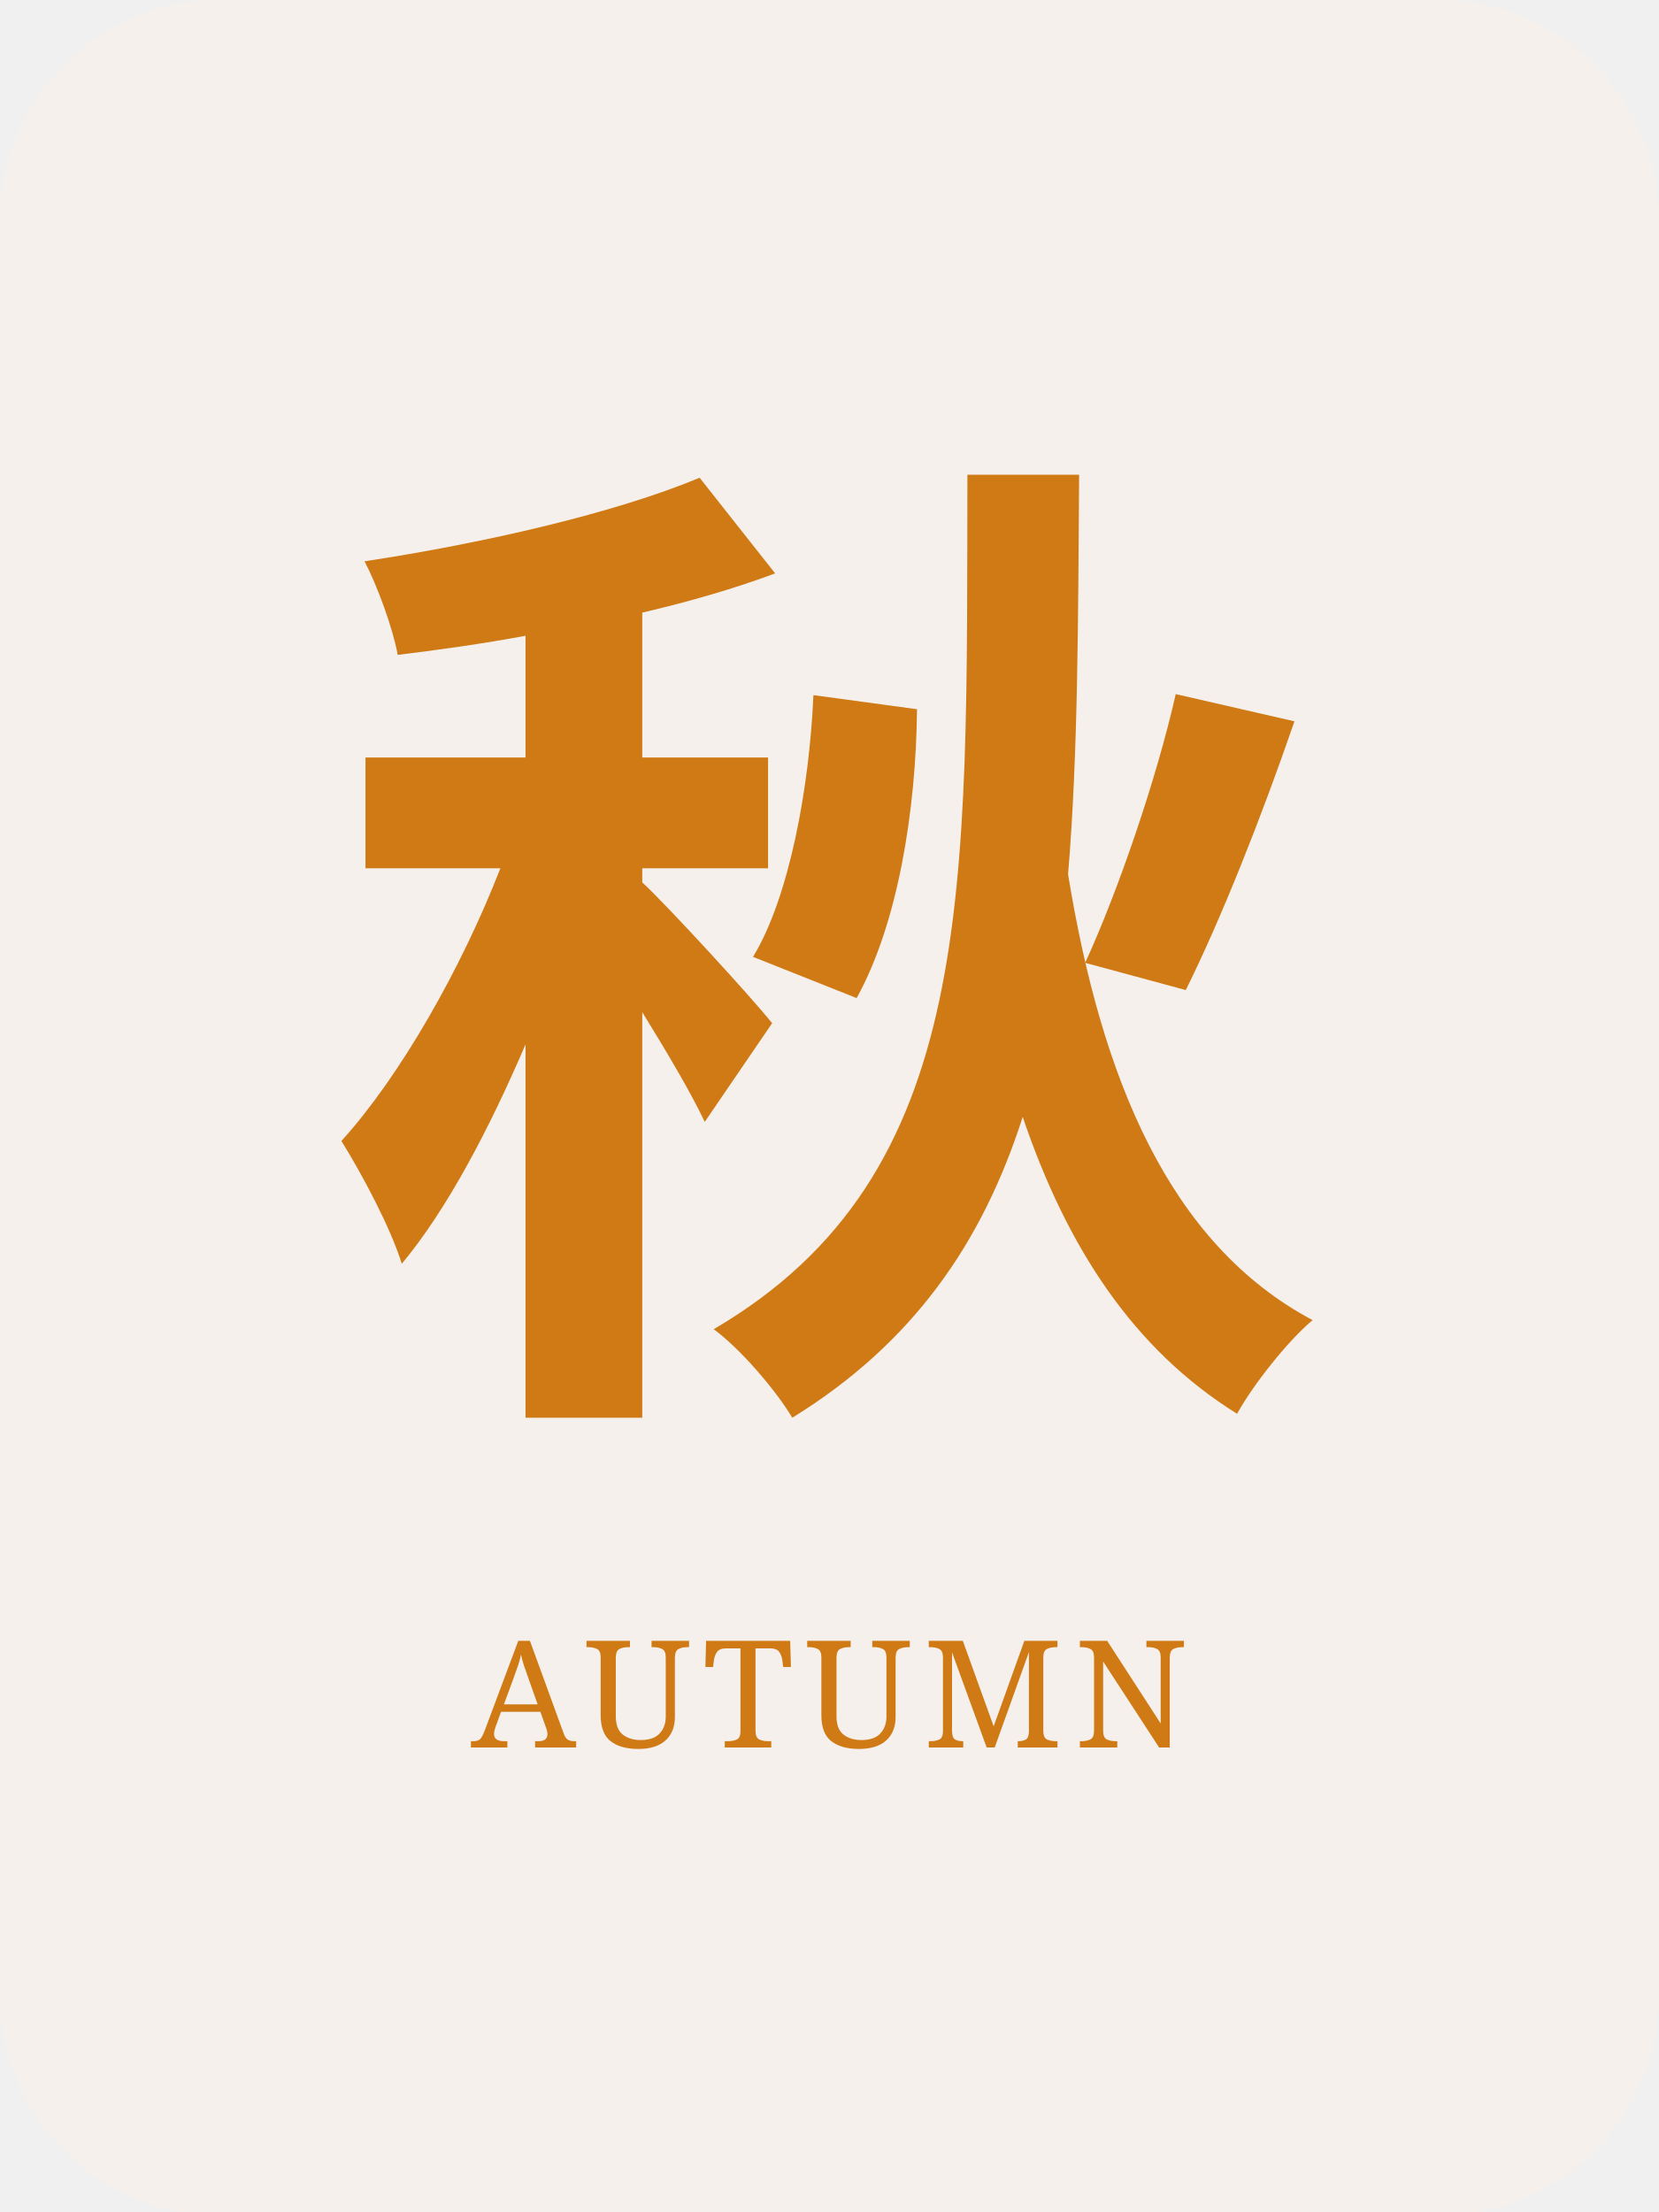
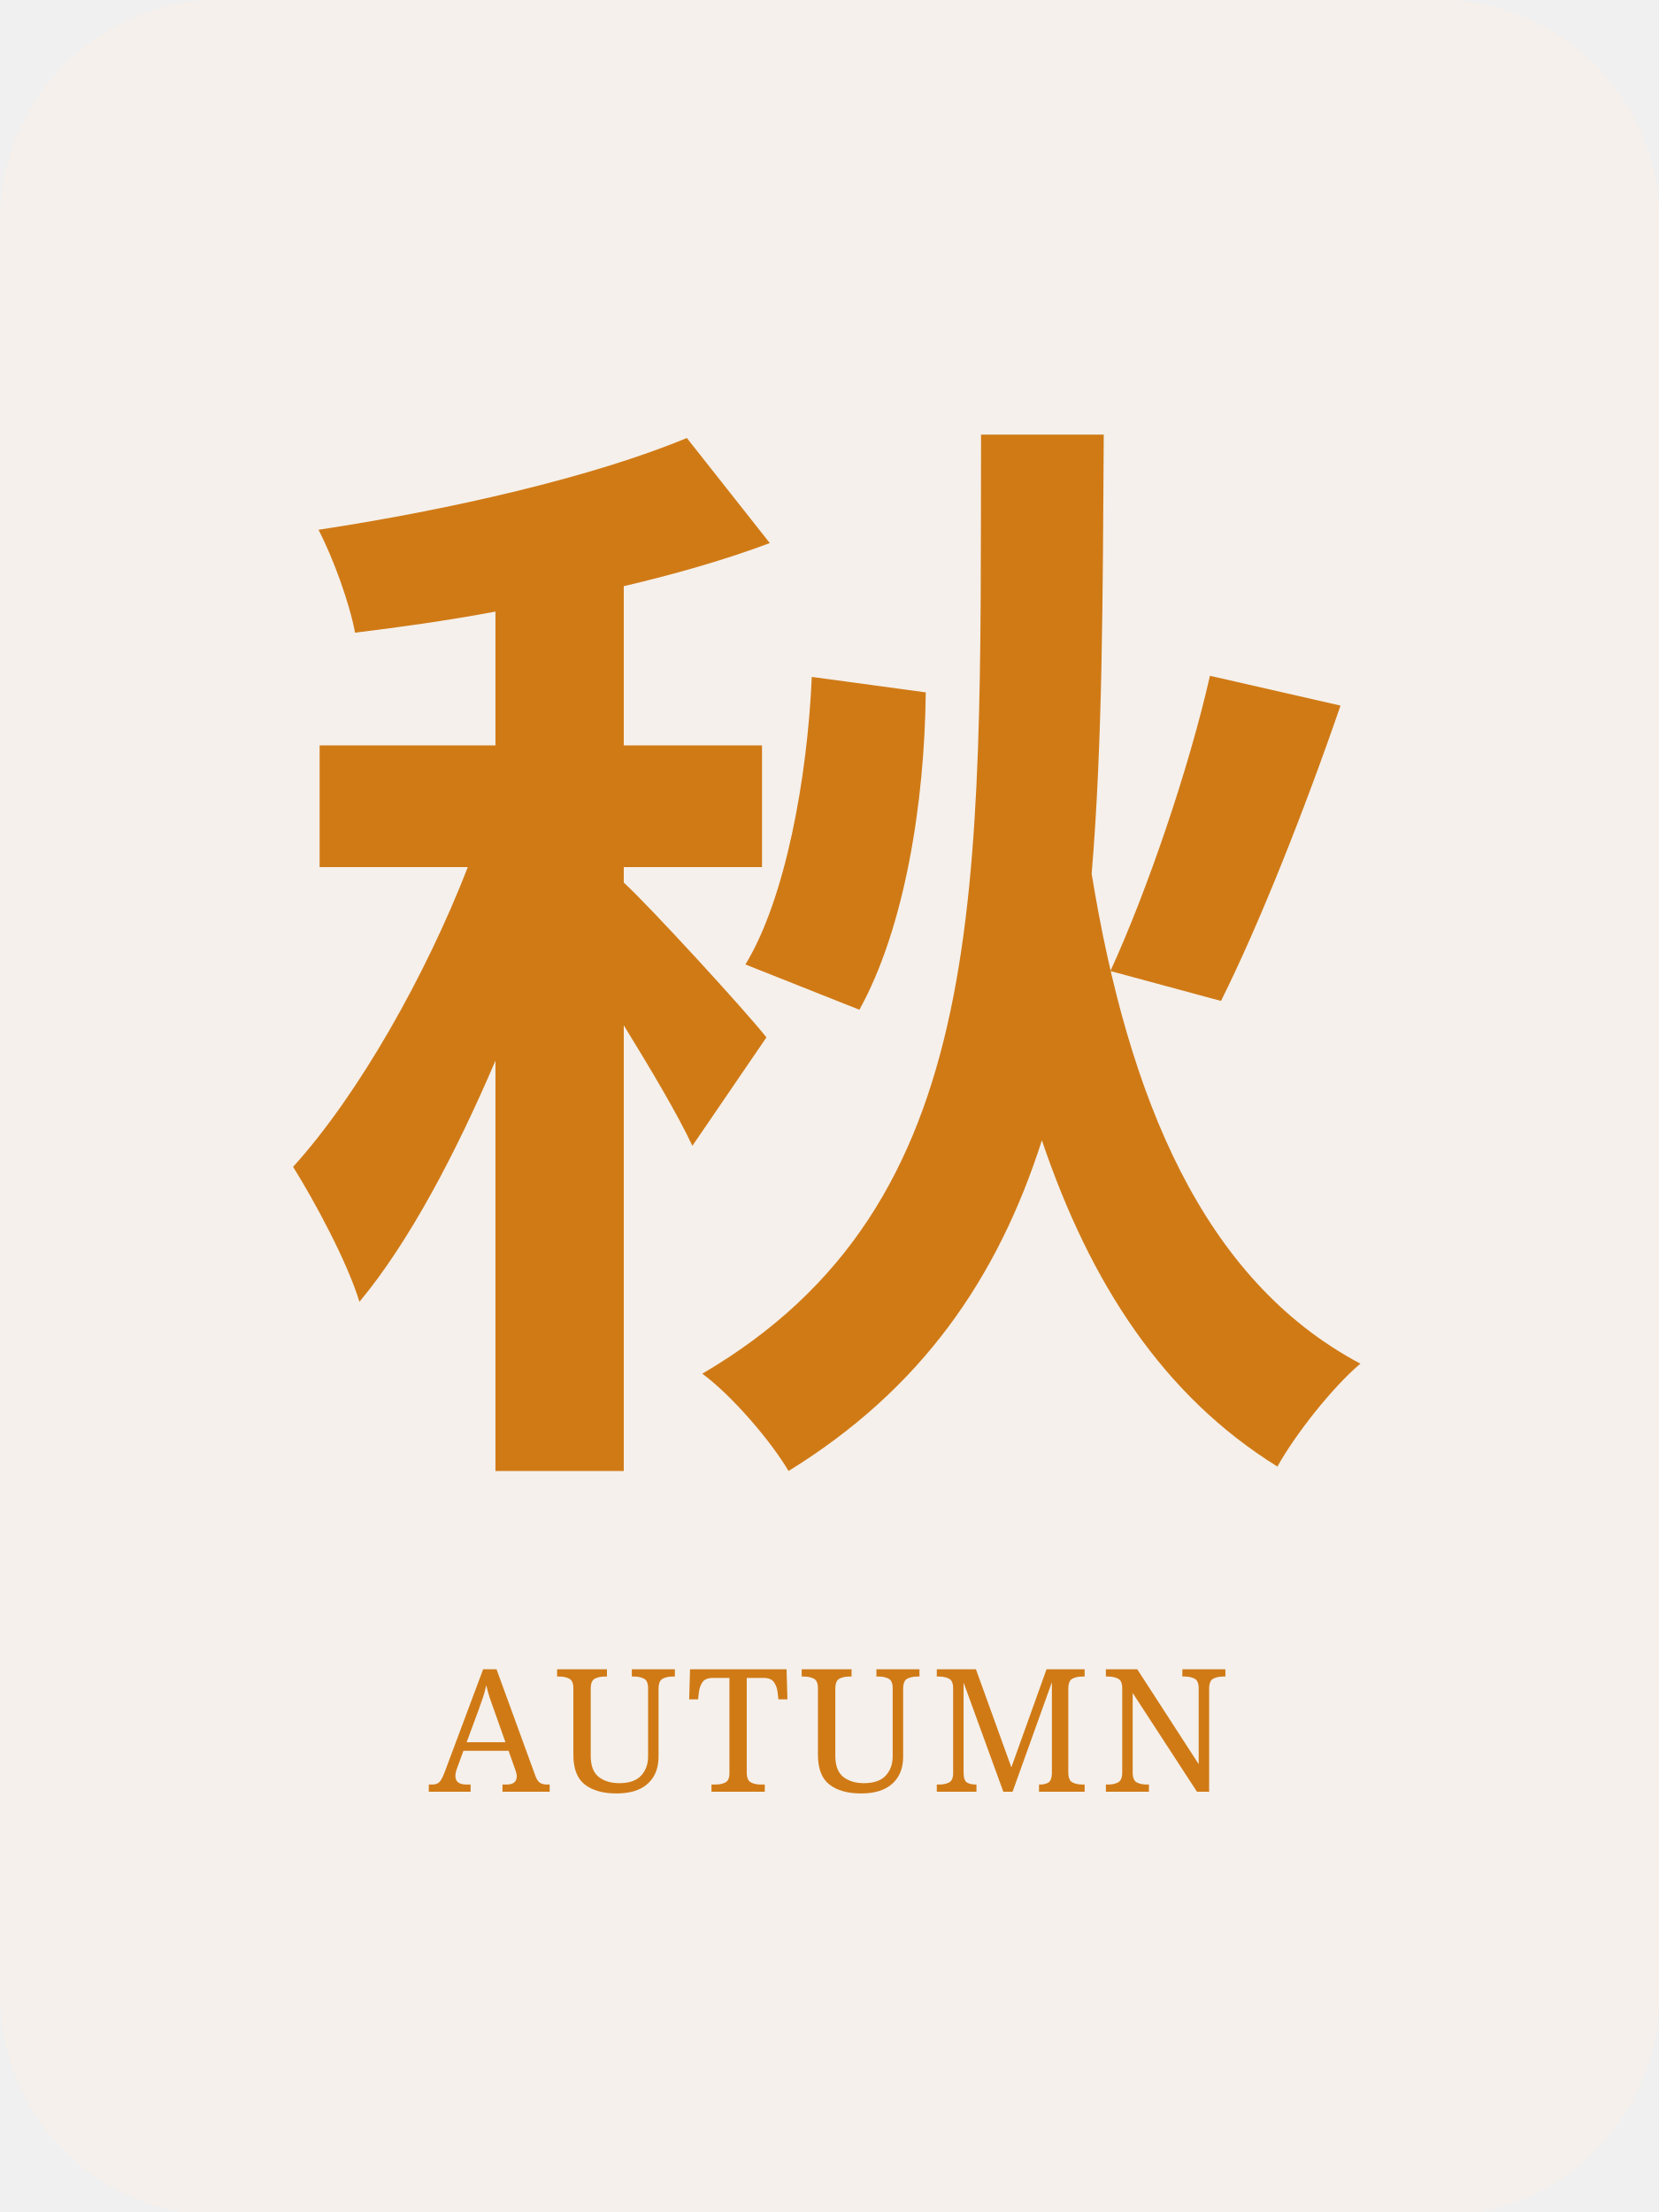
<svg xmlns="http://www.w3.org/2000/svg" xmlns:ns1="http://www.openswatchbook.org/uri/2009/osb" width="300" height="400" viewBox="0 0 300 400" id="svg2" version="1.1">
  <defs id="defs4">
    <linearGradient id="linearGradient10055" ns1:paint="solid">
      <stop style="stop-color:#000000;stop-opacity:1;" offset="0" id="stop10057" />
    </linearGradient>
    <marker orient="auto" refY="0" refX="0" id="Arrow1Lstart" style="overflow:visible">
      <path id="path4978" d="M 0,0 5,-5 -12.5,0 5,5 0,0 Z" style="fill:#000000;fill-opacity:1;fill-rule:evenodd;stroke:#ff5c00;stroke-width:1pt;stroke-opacity:1" transform="matrix(0.8,0,0,0.8,10,0)" />
    </marker>
    <clipPath clipPathUnits="userSpaceOnUse" id="clipPath4243">
      <circle style="opacity:1;fill:#000000;fill-opacity:0.297;fill-rule:nonzero;stroke:#000000;stroke-width:19.133;stroke-linecap:butt;stroke-linejoin:round;stroke-miterlimit:4;stroke-dasharray:none;stroke-dashoffset:0;stroke-opacity:1" id="circle4245" cx="-264.66" cy="-198.207" r="293.954" />
    </clipPath>
    <clipPath clipPathUnits="userSpaceOnUse" id="clipPath7847">
      <ellipse style="opacity:1;fill:#822600;fill-opacity:1;fill-rule:nonzero;stroke:none;stroke-width:12;stroke-linecap:round;stroke-linejoin:round;stroke-miterlimit:4;stroke-dasharray:none;stroke-dashoffset:0;stroke-opacity:1" id="ellipse7849" cx="394" cy="552.362" rx="349.495" ry="216" />
    </clipPath>
    <clipPath clipPathUnits="userSpaceOnUse" id="clipPath4243-1">
      <circle style="opacity:1;fill:#000000;fill-opacity:0.297;fill-rule:nonzero;stroke:#000000;stroke-width:19.133;stroke-linecap:butt;stroke-linejoin:round;stroke-miterlimit:4;stroke-dasharray:none;stroke-dashoffset:0;stroke-opacity:1" id="circle4245-4" cx="-264.66" cy="-198.207" r="293.954" />
    </clipPath>
    <clipPath clipPathUnits="userSpaceOnUse" id="clipPath7876">
      <circle style="opacity:1;fill:#000000;fill-opacity:0.297;fill-rule:nonzero;stroke:#000000;stroke-width:19.133;stroke-linecap:butt;stroke-linejoin:round;stroke-miterlimit:4;stroke-dasharray:none;stroke-dashoffset:0;stroke-opacity:1" id="circle7878" cx="-264.66" cy="-198.207" r="293.954" />
    </clipPath>
    <clipPath clipPathUnits="userSpaceOnUse" id="clipPath14693">
      <rect style="opacity:1;fill:#a53c3c;fill-opacity:1;fill-rule:nonzero;stroke:none;stroke-width:8;stroke-linecap:round;stroke-linejoin:round;stroke-miterlimit:4;stroke-dasharray:none;stroke-dashoffset:0;stroke-opacity:1" id="rect14695" width="131.784" height="168.821" x="-332.596" y="383.498" rx="1.255" ry="3.751" transform="matrix(0.9993908,-0.03489951,0.03489951,0.9993908,0,0)" />
    </clipPath>
    <clipPath clipPathUnits="userSpaceOnUse" id="clipPath14952">
      <ellipse style="opacity:1;fill:#a53c3c;fill-opacity:1;fill-rule:nonzero;stroke:none;stroke-width:7;stroke-linecap:round;stroke-linejoin:round;stroke-miterlimit:4;stroke-dasharray:none;stroke-dashoffset:0;stroke-opacity:1" id="ellipse14954" cx="-271.344" cy="647.256" rx="69.057" ry="116.911" transform="matrix(0.9993908,-0.03489951,0.03489951,0.9993908,0,0)" />
    </clipPath>
    <pattern y="0" x="0" height="6" width="6" patternUnits="userSpaceOnUse" id="EMFhbasepattern" />
    <filter style="color-interpolation-filters:sRGB;" id="filter4198">
      <feGaussianBlur stdDeviation="2.51 2.51" result="blur" id="feGaussianBlur4200" />
    </filter>
    <mask maskUnits="userSpaceOnUse" id="mask4222">
      <rect ry="40" y="652.284" x="0" height="400.778" width="300.059" id="rect4224" style="opacity:1;fill:#ff3737;fill-opacity:1;fill-rule:nonzero;stroke:none;stroke-width:10;stroke-linecap:butt;stroke-linejoin:round;stroke-miterlimit:4;stroke-dasharray:none;stroke-dashoffset:0;stroke-opacity:1" />
    </mask>
    <filter style="color-interpolation-filters:sRGB" id="filter4198-0">
      <feGaussianBlur stdDeviation="2.51 2.51" result="blur" id="feGaussianBlur4200-5" />
    </filter>
    <mask maskUnits="userSpaceOnUse" id="mask4216">
      <rect ry="40" y="-1325.603" x="-451.938" height="400.778" width="300.059" id="rect4218" style="opacity:1;fill:#ff3737;fill-opacity:1;fill-rule:nonzero;stroke:none;stroke-width:10;stroke-linecap:butt;stroke-linejoin:round;stroke-miterlimit:4;stroke-dasharray:none;stroke-dashoffset:0;stroke-opacity:1" transform="scale(-1,-1)" />
    </mask>
    <filter style="color-interpolation-filters:sRGB" id="filter4242">
      <feGaussianBlur stdDeviation="2.51 2.51" result="blur" id="feGaussianBlur4244" />
    </filter>
    <mask maskUnits="userSpaceOnUse" id="mask4222-0">
      <rect ry="40" y="652.284" x="0" height="400.778" width="300.059" id="rect4224-8" style="opacity:1;fill:#ff3737;fill-opacity:1;fill-rule:nonzero;stroke:none;stroke-width:10;stroke-linecap:butt;stroke-linejoin:round;stroke-miterlimit:4;stroke-dasharray:none;stroke-dashoffset:0;stroke-opacity:1" />
    </mask>
    <filter style="color-interpolation-filters:sRGB" id="filter4198-8">
      <feGaussianBlur stdDeviation="2.51 2.51" result="blur" id="feGaussianBlur4200-3" />
    </filter>
    <mask maskUnits="userSpaceOnUse" id="mask4216-0">
      <rect ry="40" y="-1325.603" x="-451.938" height="400.778" width="300.059" id="rect4218-5" style="opacity:1;fill:#ff3737;fill-opacity:1;fill-rule:nonzero;stroke:none;stroke-width:10;stroke-linecap:butt;stroke-linejoin:round;stroke-miterlimit:4;stroke-dasharray:none;stroke-dashoffset:0;stroke-opacity:1" transform="scale(-1,-1)" />
    </mask>
    <filter style="color-interpolation-filters:sRGB" id="filter4242-2">
      <feGaussianBlur stdDeviation="2.51 2.51" result="blur" id="feGaussianBlur4244-2" />
    </filter>
  </defs>
  <g id="layer1" transform="translate(0,-652.3622)">
    <rect style="opacity:1;fill:#f5f0eb;fill-opacity:1;fill-rule:nonzero;stroke:none;stroke-width:10;stroke-linecap:butt;stroke-linejoin:round;stroke-miterlimit:4;stroke-dasharray:none;stroke-dashoffset:0;stroke-opacity:1" id="rect4164" width="300.059" height="400.778" x="0" y="652.284" ry="40" />
    <path transform="translate(-1.3432789e-7,-1.3368765e-6)" style="fill:#ffffff;fill-opacity:1;fill-rule:evenodd;stroke:none;stroke-width:1px;stroke-linecap:butt;stroke-linejoin:miter;stroke-opacity:1;filter:url(#filter4198-8)" d="M -4.769,775.071 C -9.65,741.995 -16.846,674.237 -1.279,652.064 18.998,625.944 233.501,631.631 263.314,653.91 276.214,662.649 70.35,663.121 47.099,691.745 24.391,719.112 0.651,818.187 -4.769,775.071 Z" id="path4166" mask="url(#mask4222-0)" />
    <path id="path4221" d="m 151.736,1025.018 c -3.327,-9.314 -10.248,-68.454 5.318,-90.627 20.277,-26.12 219.436,-16.458 231.555,-9.932 11.074,5.317 -178.604,0.059 -204.851,34.866 -21.593,30.001 -26.501,82.178 -32.022,65.692 z" style="fill:#000000;fill-opacity:0.196;fill-rule:evenodd;stroke:none;stroke-width:1px;stroke-linecap:butt;stroke-linejoin:miter;stroke-opacity:1;filter:url(#filter4198-8)" transform="matrix(-1,0,0,-1,451.9381,1977.887)" mask="url(#mask4216-0)" />
  </g>
  <g aria-label="秋 AUTUMN">
-     <text x="150" y="240" text-anchor="middle" font-family="KaiTi, STKaiti, SimKai, serif" font-size="182" font-weight="600" fill="#d07a16">秋</text>
-     <text x="150" y="316" text-anchor="middle" font-family="Georgia, serif" font-size="27" letter-spacing="2" fill="#d07a16">AUTUMN</text>
+     <text x="150" y="248" text-anchor="middle" font-family="KaiTi, STKaiti, SimKai, serif" font-size="200" font-weight="600" fill="#d07a16">秋</text>
+     <text x="150" y="324" text-anchor="middle" font-family="Georgia, serif" font-size="31" letter-spacing="1.5" fill="#d07a16">AUTUMN</text>
  </g>
</svg>
